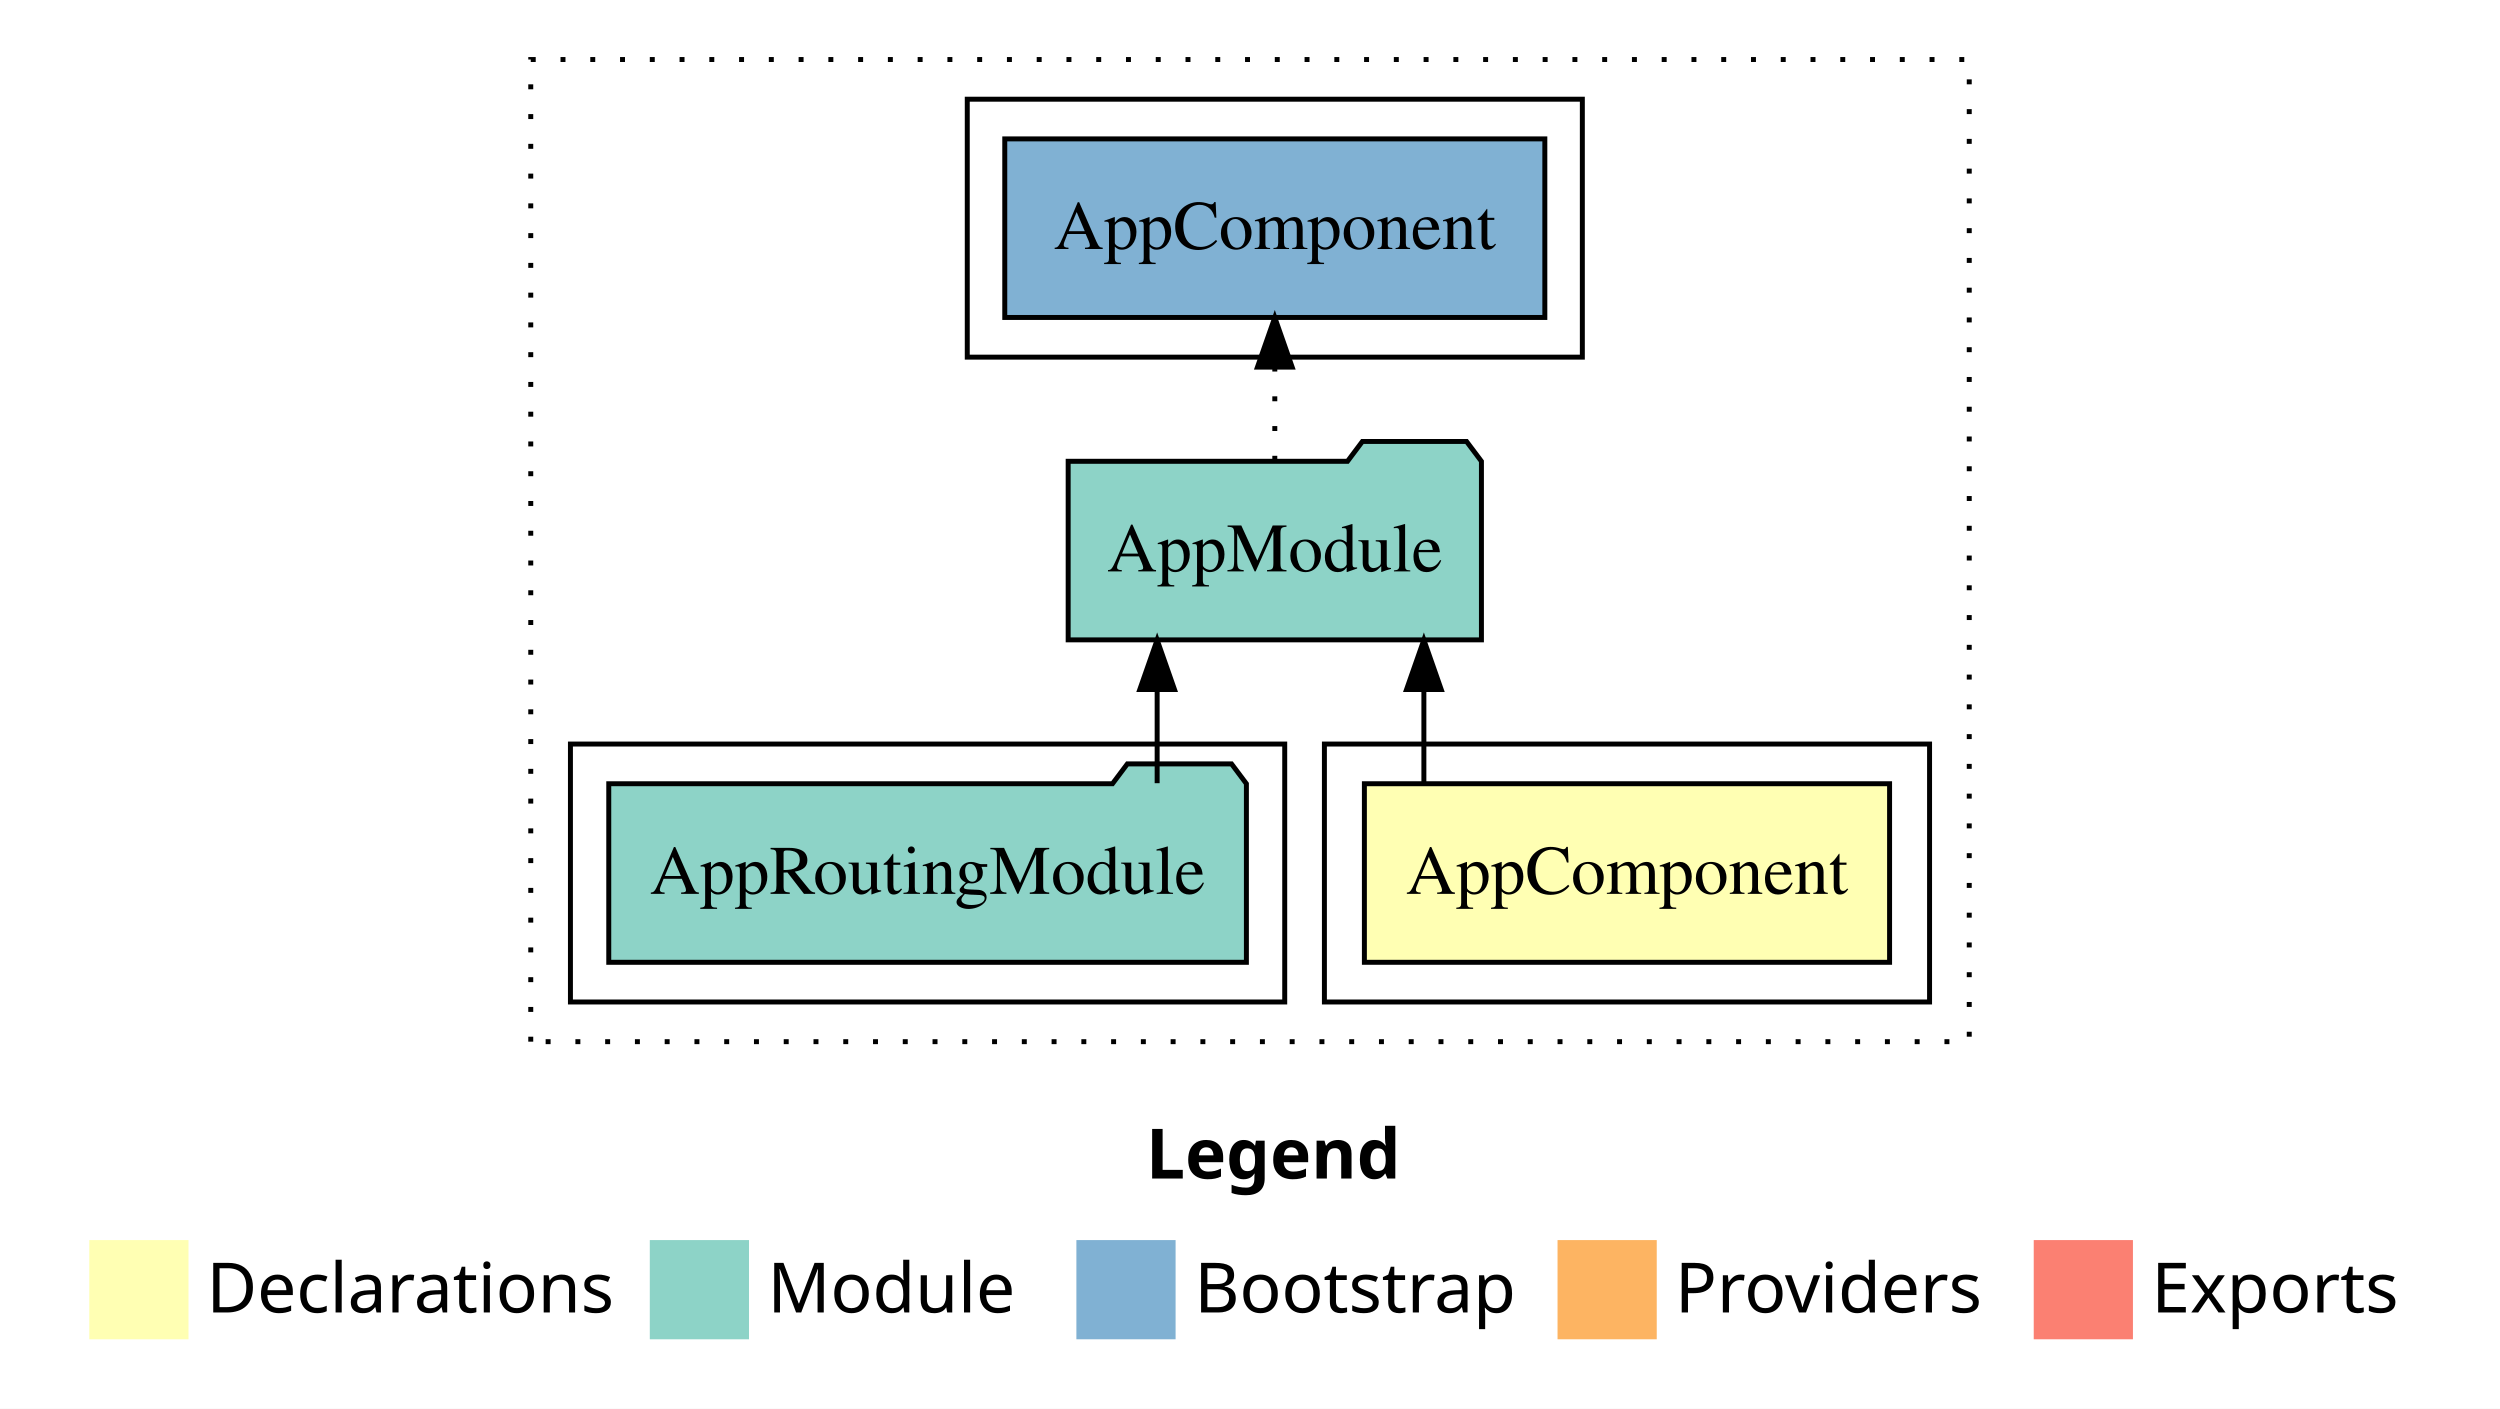
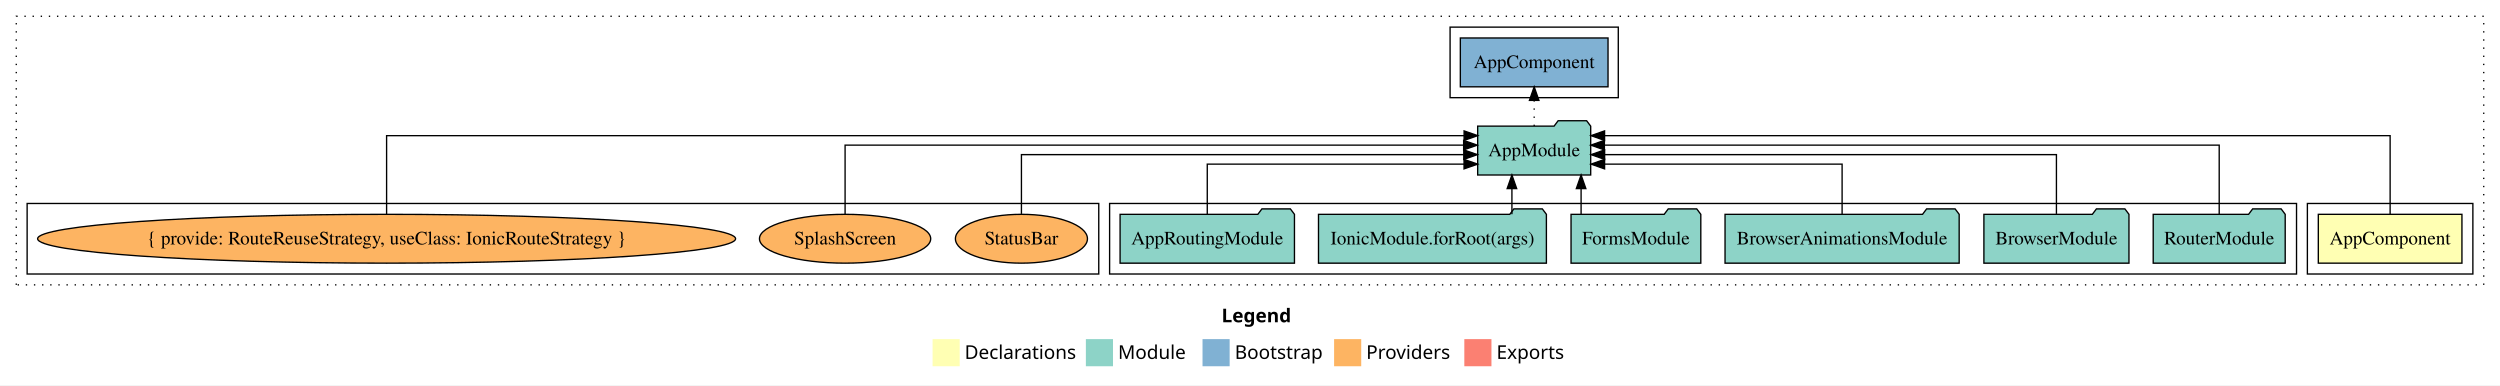
- <svg xmlns="http://www.w3.org/2000/svg" width="504pt" height="284pt" viewBox="0.00 0.00 504.00 284.00">
+ <svg xmlns="http://www.w3.org/2000/svg" width="1843pt" height="284pt" viewBox="0.00 0.00 1843.00 284.00">
  <g id="graph0" class="graph" transform="scale(1 1) rotate(0) translate(4 280)">
-     <polygon fill="#ffffff" stroke="transparent" points="-4,4 -4,-280 500,-280 500,4 -4,4" />
-     <text text-anchor="start" x="227.009" y="-42.4" font-family="sans-serif" font-weight="bold" font-size="14.00" fill="#000000">Legend</text>
-     <polygon fill="#ffffb3" stroke="transparent" points="14,-10 14,-30 34,-30 34,-10 14,-10" />
-     <text text-anchor="start" x="37.629" y="-15.4" font-family="sans-serif" font-size="14.00" fill="#000000">  Declarations</text>
-     <polygon fill="#8dd3c7" stroke="transparent" points="127,-10 127,-30 147,-30 147,-10 127,-10" />
-     <text text-anchor="start" x="150.725" y="-15.4" font-family="sans-serif" font-size="14.00" fill="#000000">  Module</text>
-     <polygon fill="#80b1d3" stroke="transparent" points="213,-10 213,-30 233,-30 233,-10 213,-10" />
-     <text text-anchor="start" x="236.781" y="-15.4" font-family="sans-serif" font-size="14.00" fill="#000000">  Bootstrap</text>
-     <polygon fill="#fdb462" stroke="transparent" points="310,-10 310,-30 330,-30 330,-10 310,-10" />
-     <text text-anchor="start" x="333.673" y="-15.4" font-family="sans-serif" font-size="14.00" fill="#000000">  Providers</text>
-     <polygon fill="#fb8072" stroke="transparent" points="406,-10 406,-30 426,-30 426,-10 406,-10" />
-     <text text-anchor="start" x="429.726" y="-15.4" font-family="sans-serif" font-size="14.00" fill="#000000">  Exports</text>
+     <polygon fill="#ffffff" stroke="transparent" points="-4,4 -4,-280 1839,-280 1839,4 -4,4" />
+     <text text-anchor="start" x="896.509" y="-42.4" font-family="sans-serif" font-weight="bold" font-size="14.00" fill="#000000">Legend</text>
+     <polygon fill="#ffffb3" stroke="transparent" points="683.5,-10 683.5,-30 703.5,-30 703.5,-10 683.5,-10" />
+     <text text-anchor="start" x="707.129" y="-15.4" font-family="sans-serif" font-size="14.00" fill="#000000">  Declarations</text>
+     <polygon fill="#8dd3c7" stroke="transparent" points="796.5,-10 796.5,-30 816.5,-30 816.5,-10 796.5,-10" />
+     <text text-anchor="start" x="820.225" y="-15.4" font-family="sans-serif" font-size="14.00" fill="#000000">  Module</text>
+     <polygon fill="#80b1d3" stroke="transparent" points="882.5,-10 882.5,-30 902.5,-30 902.5,-10 882.5,-10" />
+     <text text-anchor="start" x="906.281" y="-15.4" font-family="sans-serif" font-size="14.00" fill="#000000">  Bootstrap</text>
+     <polygon fill="#fdb462" stroke="transparent" points="979.5,-10 979.5,-30 999.5,-30 999.5,-10 979.5,-10" />
+     <text text-anchor="start" x="1003.173" y="-15.4" font-family="sans-serif" font-size="14.00" fill="#000000">  Providers</text>
+     <polygon fill="#fb8072" stroke="transparent" points="1075.5,-10 1075.5,-30 1095.5,-30 1095.5,-10 1075.5,-10" />
+     <text text-anchor="start" x="1099.226" y="-15.4" font-family="sans-serif" font-size="14.00" fill="#000000">  Exports</text>
    <g id="clust1" class="cluster">
-       <polygon fill="none" stroke="#000000" stroke-dasharray="1,5" points="103,-70 103,-268 393,-268 393,-70 103,-70" />
+       <polygon fill="none" stroke="#000000" stroke-dasharray="1,5" points="8,-70 8,-268 1827,-268 1827,-70 8,-70" />
    </g>
    <g id="clust2" class="cluster">
-       <polygon fill="none" stroke="#000000" points="263,-78 263,-130 385,-130 385,-78 263,-78" />
+       <polygon fill="none" stroke="#000000" points="1697,-78 1697,-130 1819,-130 1819,-78 1697,-78" />
    </g>
    <g id="clust4" class="cluster">
-       <polygon fill="none" stroke="#000000" points="111,-78 111,-130 255,-130 255,-78 111,-78" />
+       <polygon fill="none" stroke="#000000" points="814,-78 814,-130 1689,-130 1689,-78 814,-78" />
    </g>
    <g id="clust6" class="cluster">
-       <polygon fill="none" stroke="#000000" points="191,-208 191,-260 315,-260 315,-208 191,-208" />
+       <polygon fill="none" stroke="#000000" points="1065,-208 1065,-260 1189,-260 1189,-208 1065,-208" />
+     </g>
+     <g id="clust7" class="cluster">
+       <polygon fill="none" stroke="#000000" points="16,-78 16,-130 806,-130 806,-78 16,-78" />
    </g>
    <g id="node1" class="node">
-       <polygon fill="#ffffb3" stroke="#000000" points="376.94,-122 271.06,-122 271.06,-86 376.94,-86 376.94,-122" />
-       <text text-anchor="middle" x="324" y="-99.8" font-family="Times,serif" font-size="14.00" fill="#000000">AppComponent</text>
+       <polygon fill="#ffffb3" stroke="#000000" points="1810.94,-122 1705.06,-122 1705.06,-86 1810.94,-86 1810.94,-122" />
+       <text text-anchor="middle" x="1758" y="-99.8" font-family="Times,serif" font-size="14.00" fill="#000000">AppComponent</text>
    </g>
    <g id="node2" class="node">
-       <polygon fill="#8dd3c7" stroke="#000000" points="294.657,-187 291.657,-191 270.657,-191 267.657,-187 211.343,-187 211.343,-151 294.657,-151 294.657,-187" />
-       <text text-anchor="middle" x="253" y="-164.8" font-family="Times,serif" font-size="14.00" fill="#000000">AppModule</text>
+       <polygon fill="#8dd3c7" stroke="#000000" points="1168.657,-187 1165.657,-191 1144.657,-191 1141.657,-187 1085.343,-187 1085.343,-151 1168.657,-151 1168.657,-187" />
+       <text text-anchor="middle" x="1127" y="-164.8" font-family="Times,serif" font-size="14.00" fill="#000000">AppModule</text>
    </g>
    <g id="edge1" class="edge">
-       <path fill="none" stroke="#000000" d="M283.054,-122.106C283.054,-122.106 283.054,-140.991 283.054,-140.991" />
-       <polygon fill="#000000" stroke="#000000" points="279.554,-140.991 283.054,-150.991 286.554,-140.991 279.554,-140.991" />
+       <path fill="none" stroke="#000000" d="M1758,-122.011C1758,-144.485 1758,-180 1758,-180 1758,-180 1178.89,-180 1178.89,-180" />
+       <polygon fill="#000000" stroke="#000000" points="1178.89,-176.5 1168.89,-180 1178.89,-183.5 1178.89,-176.5" />
+     </g>
+     <g id="node9" class="node">
+       <polygon fill="#80b1d3" stroke="#000000" points="1181.439,-252 1072.561,-252 1072.561,-216 1181.439,-216 1181.439,-252" />
+       <text text-anchor="middle" x="1127" y="-229.8" font-family="Times,serif" font-size="14.00" fill="#000000">AppComponent </text>
+     </g>
+     <g id="edge8" class="edge">
+       <path fill="none" stroke="#000000" stroke-dasharray="1,5" d="M1127,-187.106C1127,-187.106 1127,-205.991 1127,-205.991" />
+       <polygon fill="#000000" stroke="#000000" points="1123.5,-205.991 1127,-215.991 1130.5,-205.991 1123.5,-205.991" />
+     </g>
+     <g id="node3" class="node">
+       <polygon fill="#8dd3c7" stroke="#000000" points="1680.653,-122 1677.653,-126 1656.653,-126 1653.653,-122 1583.347,-122 1583.347,-86 1680.653,-86 1680.653,-122" />
+       <text text-anchor="middle" x="1632" y="-99.8" font-family="Times,serif" font-size="14.00" fill="#000000">RouterModule</text>
+     </g>
+     <g id="edge2" class="edge">
+       <path fill="none" stroke="#000000" d="M1632,-122.129C1632,-142.572 1632,-173 1632,-173 1632,-173 1178.756,-173 1178.756,-173" />
+       <polygon fill="#000000" stroke="#000000" points="1178.756,-169.5 1168.756,-173 1178.756,-176.5 1178.756,-169.5" />
    </g>
    <g id="node4" class="node">
-       <polygon fill="#80b1d3" stroke="#000000" points="307.439,-252 198.561,-252 198.561,-216 307.439,-216 307.439,-252" />
-       <text text-anchor="middle" x="253" y="-229.8" font-family="Times,serif" font-size="14.00" fill="#000000">AppComponent </text>
+       <polygon fill="#8dd3c7" stroke="#000000" points="1565.473,-122 1562.473,-126 1541.473,-126 1538.473,-122 1458.527,-122 1458.527,-86 1565.473,-86 1565.473,-122" />
+       <text text-anchor="middle" x="1512" y="-99.8" font-family="Times,serif" font-size="14.00" fill="#000000">BrowserModule</text>
    </g>
    <g id="edge3" class="edge">
-       <path fill="none" stroke="#000000" stroke-dasharray="1,5" d="M253,-187.106C253,-187.106 253,-205.991 253,-205.991" />
-       <polygon fill="#000000" stroke="#000000" points="249.5,-205.991 253,-215.991 256.5,-205.991 249.5,-205.991" />
+       <path fill="none" stroke="#000000" d="M1512,-122.267C1512,-140.555 1512,-166 1512,-166 1512,-166 1178.935,-166 1178.935,-166" />
+       <polygon fill="#000000" stroke="#000000" points="1178.935,-162.5 1168.935,-166 1178.935,-169.5 1178.935,-162.5" />
    </g>
-     <g id="node3" class="node">
-       <polygon fill="#8dd3c7" stroke="#000000" points="247.274,-122 244.274,-126 223.274,-126 220.274,-122 118.726,-122 118.726,-86 247.274,-86 247.274,-122" />
-       <text text-anchor="middle" x="183" y="-99.8" font-family="Times,serif" font-size="14.00" fill="#000000">AppRoutingModule</text>
+     <g id="node5" class="node">
+       <polygon fill="#8dd3c7" stroke="#000000" points="1440.302,-122 1437.302,-126 1416.302,-126 1413.302,-122 1267.698,-122 1267.698,-86 1440.302,-86 1440.302,-122" />
+       <text text-anchor="middle" x="1354" y="-99.8" font-family="Times,serif" font-size="14.00" fill="#000000">BrowserAnimationsModule</text>
    </g>
-     <g id="edge2" class="edge">
-       <path fill="none" stroke="#000000" d="M229.28,-122.106C229.28,-122.106 229.28,-140.991 229.28,-140.991" />
-       <polygon fill="#000000" stroke="#000000" points="225.78,-140.991 229.28,-150.991 232.78,-140.991 225.78,-140.991" />
+     <g id="edge4" class="edge">
+       <path fill="none" stroke="#000000" d="M1354,-122.009C1354,-138.049 1354,-159 1354,-159 1354,-159 1178.9,-159 1178.9,-159" />
+       <polygon fill="#000000" stroke="#000000" points="1178.9,-155.5 1168.9,-159 1178.9,-162.5 1178.9,-155.5" />
+     </g>
+     <g id="node6" class="node">
+       <polygon fill="#8dd3c7" stroke="#000000" points="1249.829,-122 1246.829,-126 1225.829,-126 1222.829,-122 1154.171,-122 1154.171,-86 1249.829,-86 1249.829,-122" />
+       <text text-anchor="middle" x="1202" y="-99.8" font-family="Times,serif" font-size="14.00" fill="#000000">FormsModule</text>
+     </g>
+     <g id="edge5" class="edge">
+       <path fill="none" stroke="#000000" d="M1161.582,-122.106C1161.582,-122.106 1161.582,-140.991 1161.582,-140.991" />
+       <polygon fill="#000000" stroke="#000000" points="1158.082,-140.991 1161.582,-150.991 1165.082,-140.991 1158.082,-140.991" />
+     </g>
+     <g id="node7" class="node">
+       <polygon fill="#8dd3c7" stroke="#000000" points="1136.005,-122 1133.005,-126 1112.005,-126 1109.005,-122 967.995,-122 967.995,-86 1136.005,-86 1136.005,-122" />
+       <text text-anchor="middle" x="1052" y="-99.8" font-family="Times,serif" font-size="14.00" fill="#000000">IonicModule.forRoot(args)</text>
+     </g>
+     <g id="edge6" class="edge">
+       <path fill="none" stroke="#000000" d="M1110.587,-122.106C1110.587,-122.106 1110.587,-140.991 1110.587,-140.991" />
+       <polygon fill="#000000" stroke="#000000" points="1107.087,-140.991 1110.587,-150.991 1114.087,-140.991 1107.087,-140.991" />
+     </g>
+     <g id="node8" class="node">
+       <polygon fill="#8dd3c7" stroke="#000000" points="950.274,-122 947.274,-126 926.274,-126 923.274,-122 821.726,-122 821.726,-86 950.274,-86 950.274,-122" />
+       <text text-anchor="middle" x="886" y="-99.8" font-family="Times,serif" font-size="14.00" fill="#000000">AppRoutingModule</text>
+     </g>
+     <g id="edge7" class="edge">
+       <path fill="none" stroke="#000000" d="M886,-122.009C886,-138.049 886,-159 886,-159 886,-159 1075.296,-159 1075.296,-159" />
+       <polygon fill="#000000" stroke="#000000" points="1075.296,-162.5 1085.296,-159 1075.296,-155.5 1075.296,-162.5" />
+     </g>
+     <g id="node10" class="node">
+       <ellipse fill="#fdb462" stroke="#000000" cx="749" cy="-104" rx="48.669" ry="18" />
+       <text text-anchor="middle" x="749" y="-99.8" font-family="Times,serif" font-size="14.00" fill="#000000">StatusBar</text>
+     </g>
+     <g id="edge9" class="edge">
+       <path fill="none" stroke="#000000" d="M749,-122.267C749,-140.555 749,-166 749,-166 749,-166 1075.103,-166 1075.103,-166" />
+       <polygon fill="#000000" stroke="#000000" points="1075.103,-169.5 1085.103,-166 1075.103,-162.5 1075.103,-169.5" />
+     </g>
+     <g id="node11" class="node">
+       <ellipse fill="#fdb462" stroke="#000000" cx="619" cy="-104" rx="63.119" ry="18" />
+       <text text-anchor="middle" x="619" y="-99.8" font-family="Times,serif" font-size="14.00" fill="#000000">SplashScreen</text>
+     </g>
+     <g id="edge10" class="edge">
+       <path fill="none" stroke="#000000" d="M619,-122.129C619,-142.572 619,-173 619,-173 619,-173 1074.996,-173 1074.996,-173" />
+       <polygon fill="#000000" stroke="#000000" points="1074.996,-176.5 1084.996,-173 1074.996,-169.5 1074.996,-176.5" />
+     </g>
+     <g id="node12" class="node">
+       <ellipse fill="#fdb462" stroke="#000000" cx="281" cy="-104" rx="257.272" ry="18" />
+       <text text-anchor="middle" x="281" y="-99.8" font-family="Times,serif" font-size="14.00" fill="#000000">{ provide: RouteReuseStrategy, useClass: IonicRouteStrategy }</text>
+     </g>
+     <g id="edge11" class="edge">
+       <path fill="none" stroke="#000000" d="M281,-122.011C281,-144.485 281,-180 281,-180 281,-180 1075.335,-180 1075.335,-180" />
+       <polygon fill="#000000" stroke="#000000" points="1075.335,-183.5 1085.335,-180 1075.335,-176.5 1075.335,-183.5" />
    </g>
  </g>
</svg>
